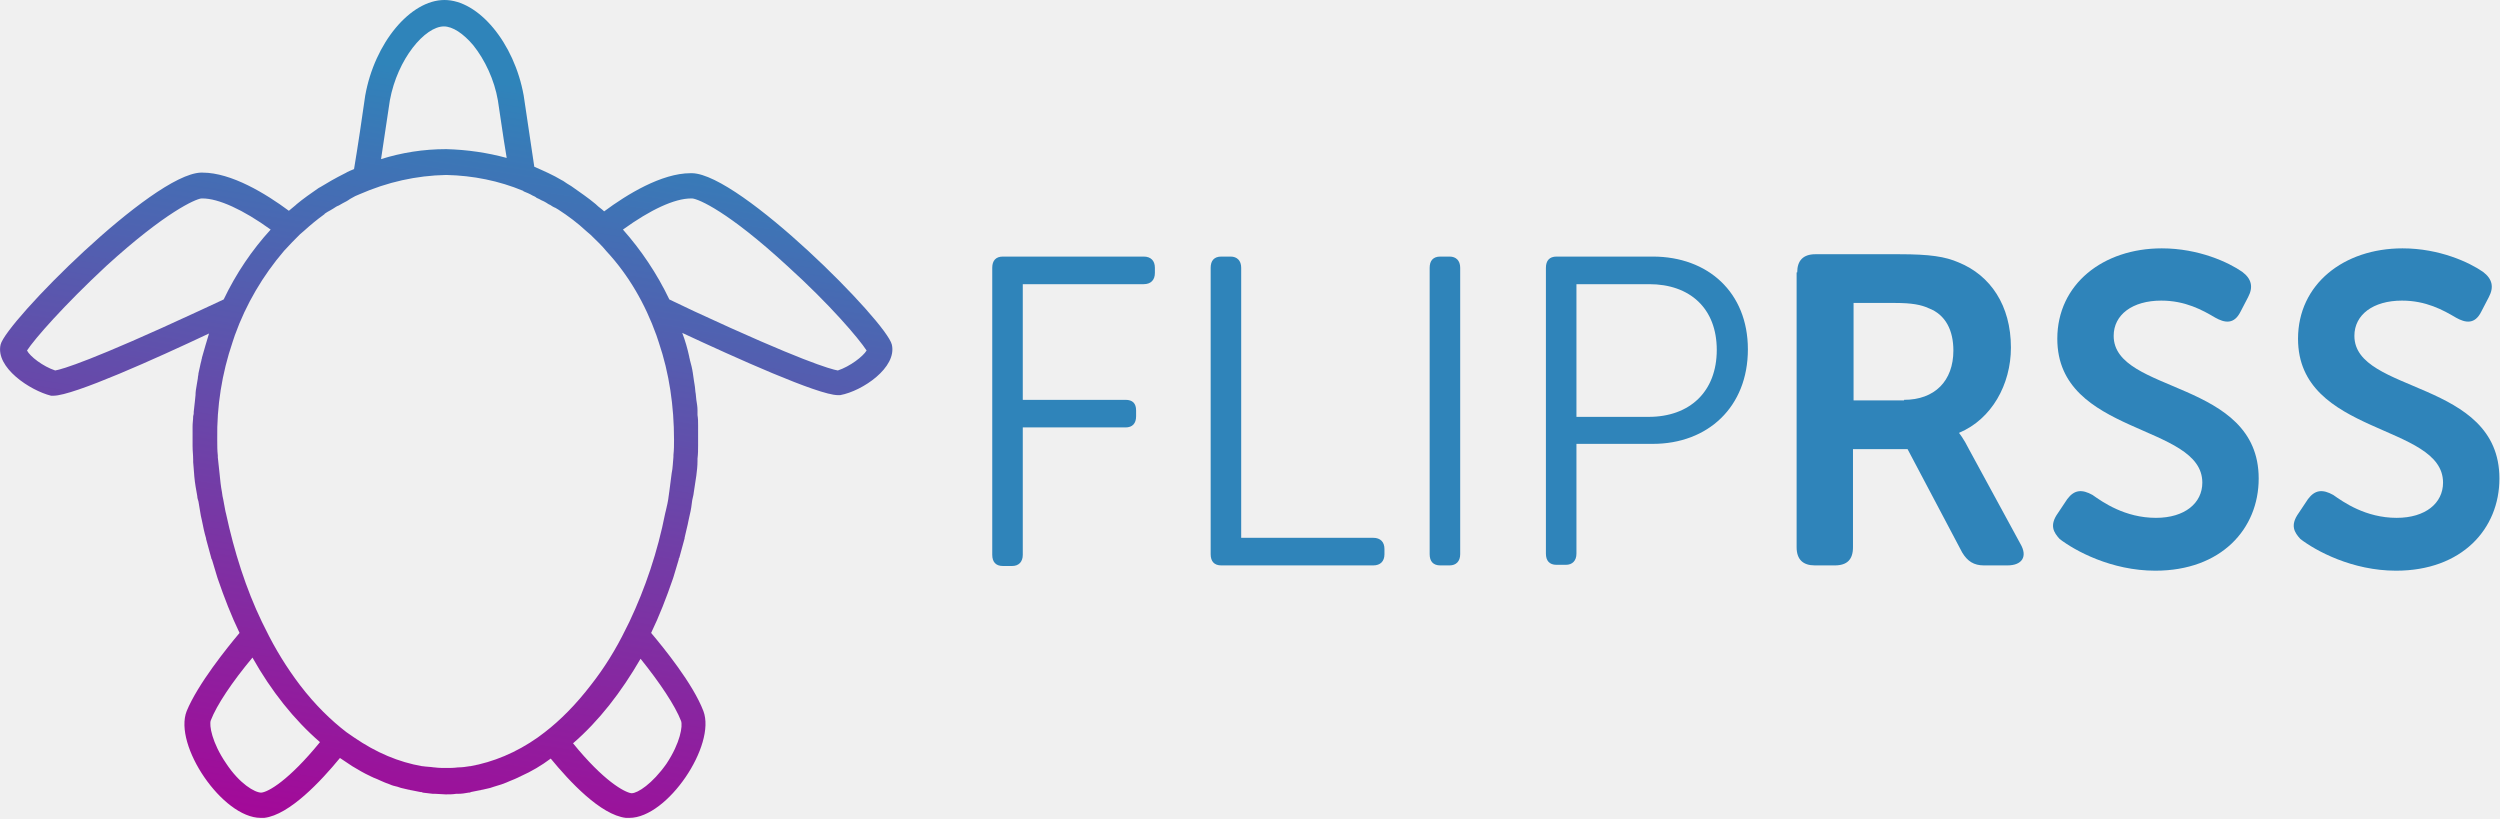
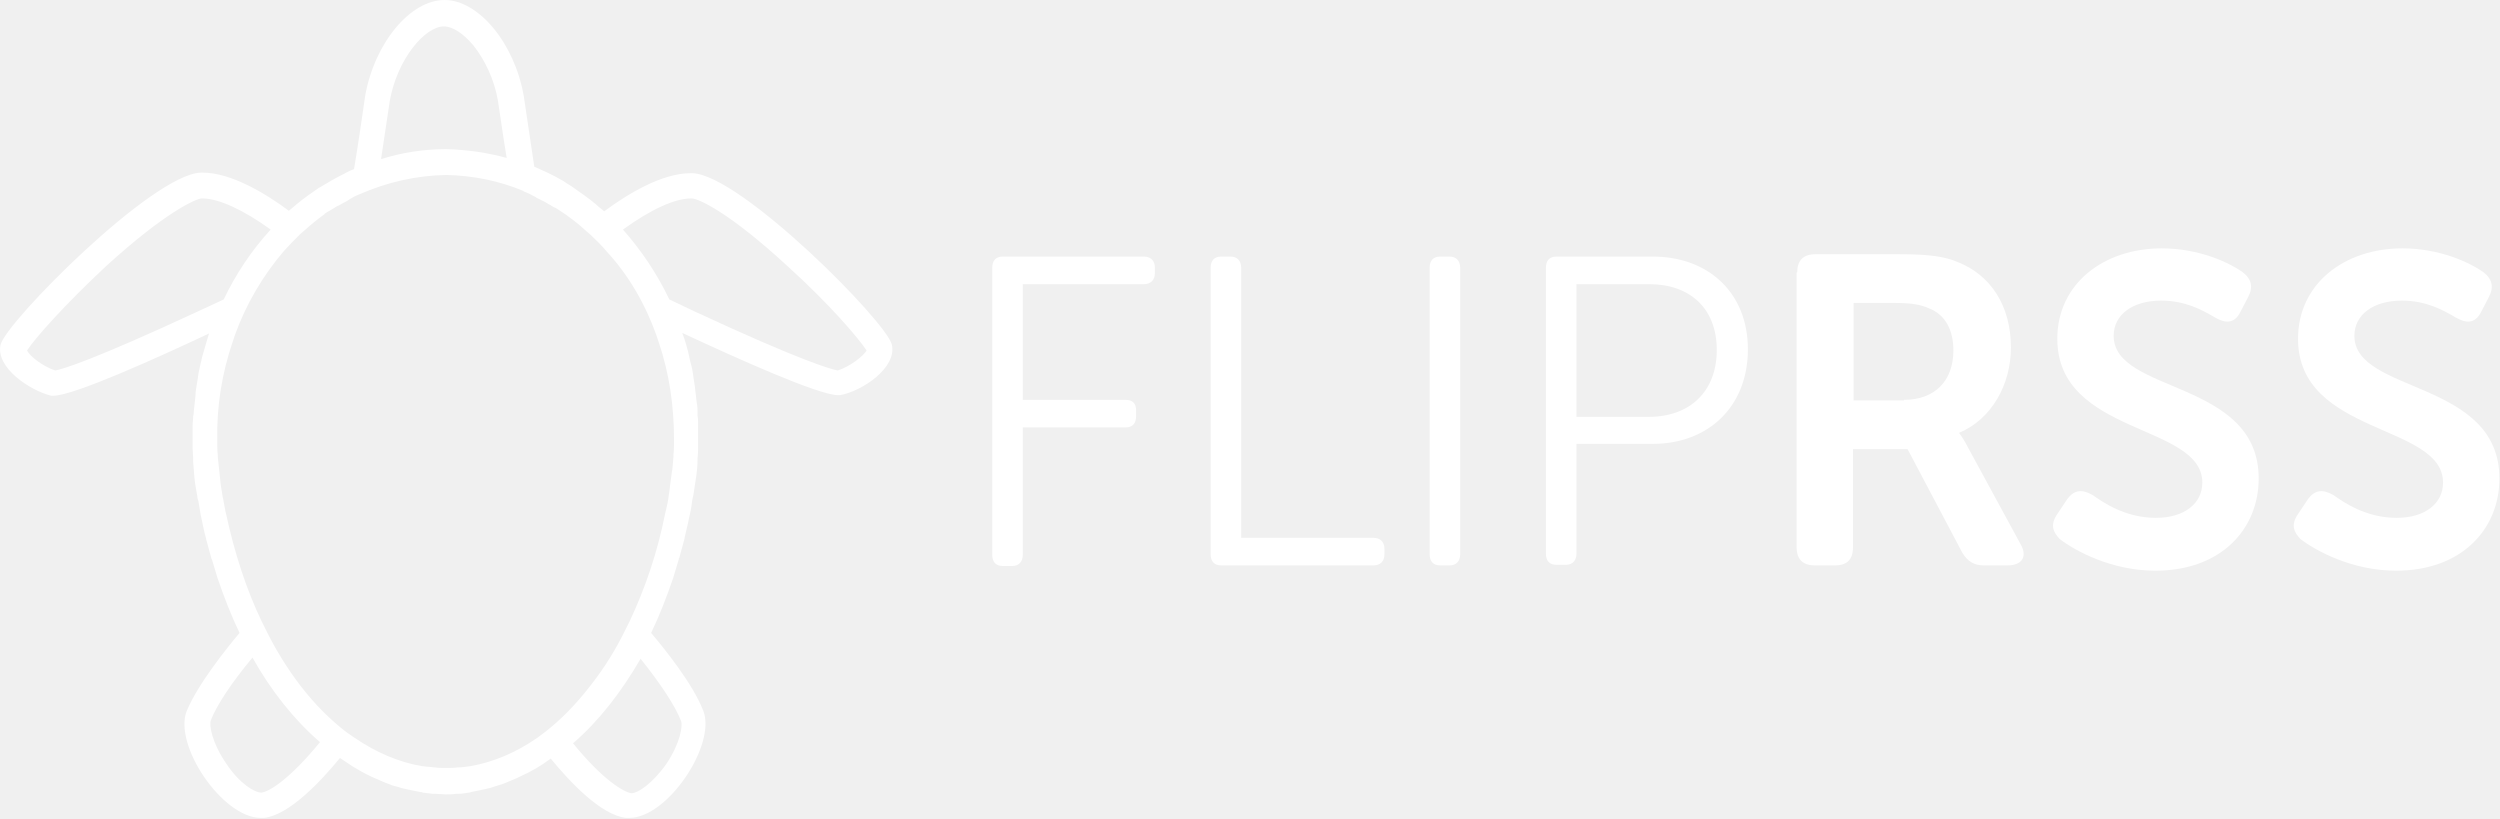
<svg xmlns="http://www.w3.org/2000/svg" viewBox="0 0 425.8 139.4">
-   <defs>
-     <linearGradient id="LinearGradient" x1="0%" y1="0%" x2="0%" y2="100%" spreadMethod="pad" gradientTransform="rotate(10)">
-       <stop offset="0%" stop-color="#2f84ba" stop-opacity="1" />
-       <stop offset="100%" stop-color="#ac0096" stop-opacity="1" />
-     </linearGradient>
-   </defs>
-   <style type="text/css">
- 	.st0{fill:#2f84ba;}
- 	.st1{fill:url(#LinearGradient);}
- </style>
-   <path class="st0" d="M169 45.6c0-1.2 0.6-1.9 1.8-1.9h24c1.2 0 1.9 0.7 1.9 1.9v0.9c0 1.2-0.7 1.9-1.9 1.9h-20.6v19.7h17.5c1.2 0 1.8 0.6 1.8 1.8v1c0 1.2-0.6 1.9-1.8 1.9h-17.5v21.7c0 1.2-0.7 1.9-1.8 1.9h-1.6c-1.2 0-1.8-0.7-1.8-1.9V45.6z" />
-   <path class="st0" d="M206.2 45.6c0-1.2 0.6-1.9 1.8-1.9h1.6c1.1 0 1.8 0.7 1.8 1.9v46h22.5c1.2 0 1.9 0.7 1.9 1.9v0.9c0 1.2-0.7 1.9-1.9 1.9H208c-1.2 0-1.8-0.7-1.8-1.9V45.6z" />
-   <path class="st0" d="M243.5 45.6c0-1.2 0.6-1.9 1.8-1.9h1.6c1.1 0 1.8 0.7 1.8 1.9v48.8c0 1.2-0.7 1.9-1.8 1.9h-1.6c-1.2 0-1.8-0.7-1.8-1.9V45.6z" />
-   <path class="st0" d="M263.3 45.6c0-1.2 0.6-1.9 1.8-1.9h16.4c9.4 0 16.2 6.1 16.2 15.8 0 9.8-6.8 16.1-16.2 16.1h-13v18.7c0 1.2-0.7 1.9-1.8 1.9h-1.6c-1.2 0-1.8-0.7-1.8-1.9V45.6zM280.8 71c7 0 11.6-4.3 11.6-11.4 0-7.1-4.6-11.2-11.5-11.2h-12.4V71H280.8z" />
-   <path class="st0" d="M306.1 46.4c0-2 1-3.1 3.1-3.1h14.3c5.2 0 7.8 0.4 10.1 1.4 5.4 2.2 8.9 7.3 8.9 14.5 0 6.3-3.3 12.2-8.8 14.5v0.1c0 0 0.7 0.8 1.7 2.8l8.7 16c1.3 2.2 0.3 3.7-2.2 3.7h-4c-1.7 0-2.8-0.7-3.7-2.2l-9.3-17.6h-9.3v16.7c0 2.1-1 3.1-3.1 3.1h-3.4c-2 0-3.1-1-3.1-3.1V46.4zM324.3 68.1c5.2 0 8.4-3.2 8.4-8.4 0-3.4-1.3-6.1-4.2-7.2 -1.3-0.6-2.9-0.9-5.7-0.9h-7.1v16.6H324.3z" />
-   <path class="st0" d="M350.5 87.4l1.6-2.4c1.2-1.6 2.5-1.7 4.3-0.7 1.7 1.2 5.5 3.9 10.8 3.9 4.9 0 7.9-2.5 7.9-6 0-10.1-24.7-8-24.7-24.5 0-9.3 7.8-15.4 17.8-15.4 6.3 0 11.4 2.4 13.7 4 1.6 1.2 1.9 2.6 1 4.3l-1.3 2.5c-1.1 2.2-2.7 1.9-4.3 1 -2.2-1.3-5.1-2.9-9.2-2.9 -4.9 0-8.1 2.4-8.1 6 0 9.9 24.7 7.4 24.7 24.3 0 8.6-6.4 15.7-17.6 15.7 -7.5 0-13.7-3.4-16.3-5.4C349.8 90.7 349 89.5 350.5 87.4z" />
-   <path class="st0" d="M391.5 87.4l1.6-2.4c1.2-1.6 2.5-1.7 4.3-0.7 1.7 1.2 5.5 3.9 10.8 3.9 4.9 0 7.9-2.5 7.9-6 0-10.1-24.7-8-24.7-24.5 0-9.3 7.8-15.4 17.8-15.4 6.3 0 11.4 2.4 13.7 4 1.6 1.2 1.9 2.6 1 4.3l-1.3 2.5c-1.1 2.2-2.7 1.9-4.3 1 -2.2-1.3-5.1-2.9-9.2-2.9 -4.9 0-8.1 2.4-8.1 6 0 9.9 24.7 7.4 24.7 24.3 0 8.6-6.4 15.7-17.6 15.7 -7.5 0-13.7-3.4-16.3-5.4C390.8 90.7 390 89.5 391.5 87.4z" />
-   <path class="st1" d="M151.9 58.7c-0.9-3.9-25.8-29-34-29.2 -0.1 0-0.2 0-0.3 0 -4.9 0-10.8 3.6-14.7 6.5l0 0c-0.4-0.4-0.9-0.7-1.3-1.1 0 0-0.1-0.1-0.1-0.1 -1.3-1.1-2.8-2.1-4.2-3.1 0 0 0 0 0 0 -0.5-0.3-1-0.6-1.4-0.9 -0.1 0-0.1-0.1-0.2-0.1 -1.5-0.9-3.1-1.6-4.7-2.3 0 0 0 0 0 0 -0.6-4-1.2-8.1-1.8-12.1 -1.6-9-7.7-16.3-13.5-16.3 -5.8 0-11.9 7.3-13.5 16.3 -0.6 4.2-1.2 8.3-1.9 12.5 -0.5 0.2-1 0.4-1.5 0.7 -0.1 0-0.1 0.1-0.2 0.1 -1.4 0.7-2.8 1.5-4.1 2.3 -0.1 0-0.1 0.1-0.2 0.1 -1.3 0.9-2.6 1.8-3.8 2.8 0 0-0.1 0.1-0.1 0.1 -0.4 0.3-0.8 0.7-1.2 1 -3.9-2.9-9.8-6.5-14.7-6.5 -0.1 0-0.2 0-0.3 0C25.9 29.7 1 54.9 0.1 58.7c-0.9 3.9 5 7.8 8.6 8.7 0.1 0 0.2 0 0.4 0 3.4 0 17.6-6.4 26.5-10.6 -0.4 1.3-0.8 2.7-1.2 4.1 0 0.2-0.1 0.3-0.1 0.5 -0.2 0.7-0.3 1.4-0.5 2.2 0 0.3-0.1 0.5-0.1 0.8 -0.1 0.4-0.1 0.8-0.2 1.2 -0.1 0.6-0.2 1.1-0.2 1.7 0 0.3-0.1 0.7-0.1 1 -0.1 0.6-0.1 1.2-0.2 1.8 0 0.3 0 0.5-0.1 0.8 0 0.6-0.1 1.1-0.1 1.7 0 0.2 0 0.4 0 0.6 0 0.7 0 1.5 0 2.2 0 0.2 0 0.4 0 0.6 0 0.8 0.1 1.5 0.1 2.3 0 0.1 0 0.3 0 0.4 0.1 0.8 0.1 1.6 0.2 2.5 0.1 1.1 0.3 2.2 0.5 3.3 0 0.3 0.1 0.6 0.2 0.9 0.1 0.8 0.3 1.6 0.4 2.4 0.1 0.3 0.1 0.6 0.2 0.9 0.2 1 0.4 2 0.7 3 0 0 0 0.1 0 0.1 0.3 1.1 0.6 2.2 0.9 3.3 0 0.1 0 0.1 0.1 0.2 0.3 1 0.6 2 0.9 3 0 0.1 0.1 0.2 0.1 0.3 1.1 3.2 2.3 6.3 3.7 9.2l0 0c-2.1 2.5-7.1 8.7-9 13.3 -2.3 5.8 6.1 18.2 12.6 18.2 0.2 0 0.4 0 0.6 0 4.3-0.5 9.7-6.3 12.9-10.2 0.7 0.5 1.4 0.9 2.1 1.4 0 0 0 0 0 0 1 0.6 2 1.2 3.1 1.7 0.1 0.1 0.3 0.1 0.4 0.2 0.5 0.2 1 0.4 1.4 0.6 0.2 0.1 0.5 0.2 0.7 0.3 0.3 0.1 0.5 0.2 0.8 0.3 0.4 0.2 0.9 0.3 1.3 0.4 0.2 0.1 0.4 0.1 0.6 0.2 0.4 0.1 0.9 0.2 1.3 0.3 0.2 0 0.3 0.1 0.5 0.1 0.5 0.1 1 0.2 1.5 0.3 0.1 0 0.3 0 0.4 0.1 0.6 0.1 1.1 0.1 1.7 0.2 0.1 0 0.2 0 0.4 0 0.6 0 1.2 0.1 1.8 0.1h0 0c0 0 0 0 0 0h0 0c0.6 0 1.2 0 1.8-0.1 0.1 0 0.2 0 0.4 0 0.6 0 1.1-0.1 1.7-0.2 0.1 0 0.3 0 0.4-0.1 0.5-0.1 1-0.2 1.5-0.3 0.2 0 0.3-0.1 0.5-0.1 0.4-0.1 0.9-0.2 1.3-0.3 0.2-0.1 0.4-0.1 0.6-0.2 0.4-0.1 0.9-0.3 1.3-0.4 0.3-0.1 0.5-0.2 0.8-0.3 0.2-0.1 0.5-0.2 0.7-0.3 0.5-0.2 1-0.4 1.4-0.6 0.1-0.1 0.3-0.1 0.4-0.2 1.8-0.8 3.5-1.8 5.1-3 3.2 3.9 8.5 9.6 12.8 10.1 0.2 0 0.4 0 0.6 0 6.5 0 14.8-12.4 12.6-18.2 -1.8-4.7-6.8-10.8-8.9-13.3l0 0c1.4-2.9 2.6-6 3.7-9.2 0-0.1 0.1-0.2 0.1-0.3 0.3-1 0.6-2 0.9-3 0-0.1 0-0.2 0.1-0.3 0.3-1.1 0.6-2.2 0.9-3.3 0 0 0 0 0-0.1 0.2-1 0.5-2 0.7-3.1 0.1-0.3 0.1-0.6 0.2-0.9 0.2-0.8 0.3-1.6 0.4-2.4 0.1-0.3 0.1-0.6 0.2-0.9 0.2-1.1 0.3-2.2 0.5-3.3 0.1-0.8 0.2-1.6 0.2-2.5 0-0.1 0-0.3 0-0.4 0.1-0.8 0.1-1.5 0.1-2.3 0-0.2 0-0.4 0-0.6 0-0.7 0-1.5 0-2.2 0-0.2 0-0.4 0-0.6 0-0.6 0-1.1-0.1-1.7 0-0.3 0-0.5 0-0.8 0-0.6-0.1-1.2-0.2-1.8 0-0.3-0.1-0.7-0.1-1 -0.1-0.5-0.1-1.1-0.2-1.6 -0.1-0.4-0.1-0.8-0.2-1.3 0-0.2-0.1-0.5-0.1-0.7 -0.1-0.7-0.3-1.5-0.5-2.2 0-0.2-0.1-0.3-0.1-0.5 -0.3-1.4-0.7-2.8-1.2-4.1v0c9 4.2 23.2 10.6 26.5 10.6 0.2 0 0.3 0 0.4 0C146.9 66.6 152.8 62.6 151.9 58.7zM111.8 57.1l0.4 1.2c1.8 5.3 2.6 10.9 2.6 16.6 0 0 0 0 0 0 0 0.9 0 1.7-0.1 2.6 0 0.1 0 0.2 0 0.3 -0.1 0.9-0.1 1.9-0.3 2.8 -0.1 1-0.3 2.1-0.4 3.1 0 0.2-0.1 0.5-0.1 0.7 -0.1 0.9-0.3 1.8-0.5 2.6 0 0.1-0.1 0.3-0.1 0.4 -1.3 6.6-3.4 12.8-6.1 18.5l-0.6 1.2c-1.7 3.5-3.7 6.7-5.9 9.5 -2.6 3.4-5.3 6.1-7.9 8.1l-1.2 0.9c-3.7 2.6-7.6 4.2-11.5 4.9 0 0 0 0-0.1 0 -0.6 0.1-1.3 0.2-1.9 0.2 0 0-0.1 0-0.1 0 -0.7 0.1-1.3 0.1-2 0.1l0 0c-0.7 0-1.3 0-2-0.1 0 0-0.1 0-0.1 0 -0.6-0.1-1.3-0.1-1.9-0.2 0 0 0 0-0.1 0 -4-0.7-7.8-2.3-11.6-4.9l-1.3-0.9c-2.6-2-5.3-4.6-7.9-8 -2.2-2.9-4.2-6.1-5.9-9.6l-0.6-1.2c-2.7-5.6-4.7-11.9-6.1-18.4 0-0.1-0.1-0.3-0.1-0.4 -0.2-0.9-0.3-1.8-0.5-2.6 0-0.2-0.1-0.5-0.1-0.7 -0.2-1-0.3-2.1-0.4-3.1 -0.1-0.9-0.2-1.9-0.3-2.8 0-0.1 0-0.2 0-0.3 -0.1-0.9-0.1-1.7-0.1-2.6 0 0 0 0 0-0.1 -0.1-5.7 0.8-11.3 2.6-16.6l0.4-1.2c1.9-5.3 4.8-10.2 8.4-14.4 0.9-1 1.8-1.9 2.7-2.8l0.7-0.6 0 0c1.1-1 2.2-1.9 3.3-2.7 0.1-0.1 0.2-0.1 0.2-0.2 0.3-0.2 0.6-0.4 1-0.6 0.2-0.1 0.3-0.2 0.5-0.3 0.3-0.2 0.6-0.4 0.9-0.5 0.2-0.1 0.5-0.3 0.7-0.4 0.4-0.2 0.8-0.4 1.2-0.7 0.3-0.2 0.6-0.3 0.9-0.5 0.2-0.1 0.5-0.2 0.7-0.3C66 31 70.9 29.9 76 29.8c4.6 0.1 9 1 13.1 2.7l0.1 0.1c0.5 0.2 1 0.4 1.5 0.7 0.2 0.1 0.5 0.2 0.7 0.4 0.3 0.1 0.6 0.3 0.8 0.4 0.3 0.1 0.6 0.3 0.8 0.4 0.2 0.1 0.4 0.3 0.7 0.4 0.3 0.2 0.6 0.4 0.9 0.5 0.2 0.1 0.3 0.2 0.5 0.3 1.7 1.1 3.3 2.3 4.8 3.7l0.7 0.6c0.9 0.9 1.9 1.8 2.7 2.8C107.1 46.9 109.9 51.8 111.8 57.1zM66.4 17.1c1.3-7.1 6-12.6 9.2-12.6h0c1.5 0 3.3 1.2 5 3.2 2 2.5 3.6 5.9 4.2 9.4l1 6.7 0.5 3.1C83 26 79.6 25.5 76 25.4c-3.9 0-7.6 0.6-11.1 1.7L66.4 17.1zM33.8 53c-18.1 8.4-23.2 9.9-24.4 10.1 -2.1-0.7-4.3-2.4-4.8-3.4 1.3-2 6.3-7.7 13.5-14.4 10.1-9.2 15.2-11.4 16.2-11.5 0.1 0 0.1 0 0.2 0 2.7 0 6.9 1.9 11.6 5.3 -3.2 3.5-5.9 7.5-8 11.9L33.8 53zM44.5 135C44.4 135 44.4 135 44.5 135c-1.1 0-3.7-1.5-6-5 -2.4-3.5-2.9-6.5-2.6-7.3 1-2.6 3.6-6.5 7.1-10.7 3.2 5.7 7.1 10.6 11.5 14.4C49.2 132.9 45.7 134.9 44.5 135zM116 122.8c0.3 0.8-0.1 3.7-2.5 7.3 -2.4 3.4-4.9 5-5.9 5 0 0-0.1 0-0.1 0 -1.2-0.2-4.7-2.1-9.9-8.5 4.4-3.8 8.2-8.7 11.5-14.4C112.4 116.3 115 120.2 116 122.8zM142.7 63.1c-1.2-0.2-6.4-1.7-24.5-10.1l-4.2-2c-2.1-4.4-4.8-8.4-7.9-11.9 4.7-3.4 8.8-5.3 11.6-5.3 0.1 0 0.1 0 0.2 0 1.1 0.1 6.1 2.2 16.2 11.5 7.3 6.6 12.2 12.4 13.5 14.4C147 60.7 144.8 62.4 142.7 63.1z" />
+   <path fill="#ffffff" d="M169 45.6c0-1.2 0.6-1.9 1.8-1.9h24c1.2 0 1.9 0.7 1.9 1.9v0.9c0 1.2-0.7 1.9-1.9 1.9h-20.6v19.7h17.5c1.2 0 1.8 0.6 1.8 1.8v1c0 1.2-0.6 1.9-1.8 1.9h-17.5v21.7c0 1.2-0.7 1.9-1.8 1.9h-1.6c-1.2 0-1.8-0.7-1.8-1.9V45.6z" />
+   <path fill="#ffffff" d="M206.2 45.6c0-1.2 0.6-1.9 1.8-1.9h1.6c1.1 0 1.8 0.7 1.8 1.9v46h22.5c1.2 0 1.9 0.7 1.9 1.9v0.9c0 1.2-0.7 1.9-1.9 1.9H208c-1.2 0-1.8-0.7-1.8-1.9V45.6z" />
+   <path fill="#ffffff" d="M243.5 45.6c0-1.2 0.6-1.9 1.8-1.9h1.6c1.1 0 1.8 0.7 1.8 1.9v48.8c0 1.2-0.7 1.9-1.8 1.9h-1.6c-1.2 0-1.8-0.7-1.8-1.9V45.6z" />
+   <path fill="#ffffff" d="M263.3 45.6c0-1.2 0.6-1.9 1.8-1.9h16.4c9.4 0 16.2 6.1 16.2 15.8 0 9.8-6.8 16.1-16.2 16.1h-13v18.7c0 1.2-0.7 1.9-1.8 1.9h-1.6c-1.2 0-1.8-0.7-1.8-1.9V45.6zM280.8 71c7 0 11.6-4.3 11.6-11.4 0-7.1-4.6-11.2-11.5-11.2h-12.4V71H280.8z" />
+   <path fill="#ffffff" d="M306.1 46.4c0-2 1-3.1 3.1-3.1h14.3c5.2 0 7.8 0.4 10.1 1.4 5.4 2.2 8.9 7.3 8.9 14.5 0 6.3-3.3 12.2-8.8 14.5v0.1c0 0 0.7 0.8 1.7 2.8l8.7 16c1.3 2.2 0.3 3.7-2.2 3.7h-4c-1.7 0-2.8-0.7-3.7-2.2l-9.3-17.6h-9.3v16.7c0 2.1-1 3.1-3.1 3.1h-3.4c-2 0-3.1-1-3.1-3.1V46.4zM324.3 68.1c5.2 0 8.4-3.2 8.4-8.4 0-3.4-1.3-6.1-4.2-7.2 -1.3-0.6-2.9-0.9-5.7-0.9h-7.1v16.6H324.3z" />
+   <path fill="#ffffff" d="M350.5 87.4l1.6-2.4c1.2-1.6 2.5-1.7 4.3-0.7 1.7 1.2 5.5 3.9 10.8 3.9 4.9 0 7.9-2.5 7.9-6 0-10.1-24.7-8-24.7-24.5 0-9.3 7.8-15.4 17.8-15.4 6.3 0 11.4 2.4 13.7 4 1.6 1.2 1.9 2.6 1 4.3l-1.3 2.5c-1.1 2.2-2.7 1.9-4.3 1 -2.2-1.3-5.1-2.9-9.2-2.9 -4.9 0-8.1 2.4-8.1 6 0 9.9 24.7 7.4 24.7 24.3 0 8.6-6.4 15.7-17.6 15.7 -7.5 0-13.7-3.4-16.3-5.4C349.8 90.7 349 89.5 350.5 87.4z" />
+   <path fill="#ffffff" d="M391.5 87.4l1.6-2.4c1.2-1.6 2.5-1.7 4.3-0.7 1.7 1.2 5.5 3.9 10.8 3.9 4.9 0 7.9-2.5 7.9-6 0-10.1-24.7-8-24.7-24.5 0-9.3 7.8-15.4 17.8-15.4 6.3 0 11.4 2.4 13.7 4 1.6 1.2 1.9 2.6 1 4.3l-1.3 2.5c-1.1 2.2-2.7 1.9-4.3 1 -2.2-1.3-5.1-2.9-9.2-2.9 -4.9 0-8.1 2.4-8.1 6 0 9.9 24.7 7.4 24.7 24.3 0 8.6-6.4 15.7-17.6 15.7 -7.5 0-13.7-3.4-16.3-5.4C390.8 90.7 390 89.5 391.5 87.4z" />
+   <path fill="#ffffff" d="M151.9 58.7c-0.9-3.9-25.8-29-34-29.2 -0.1 0-0.2 0-0.3 0 -4.9 0-10.8 3.6-14.7 6.5l0 0c-0.4-0.4-0.9-0.7-1.3-1.1 0 0-0.1-0.1-0.1-0.1 -1.3-1.1-2.8-2.1-4.2-3.1 0 0 0 0 0 0 -0.5-0.3-1-0.6-1.4-0.9 -0.1 0-0.1-0.1-0.2-0.1 -1.5-0.9-3.1-1.6-4.7-2.3 0 0 0 0 0 0 -0.6-4-1.2-8.1-1.8-12.1 -1.6-9-7.7-16.3-13.5-16.3 -5.8 0-11.9 7.3-13.5 16.3 -0.6 4.2-1.2 8.3-1.9 12.5 -0.5 0.2-1 0.4-1.5 0.7 -0.1 0-0.1 0.1-0.2 0.1 -1.4 0.7-2.8 1.5-4.1 2.3 -0.1 0-0.1 0.1-0.2 0.1 -1.3 0.9-2.6 1.8-3.8 2.8 0 0-0.1 0.1-0.1 0.1 -0.4 0.3-0.8 0.7-1.2 1 -3.9-2.9-9.8-6.5-14.7-6.5 -0.1 0-0.2 0-0.3 0C25.9 29.7 1 54.9 0.1 58.7c-0.9 3.9 5 7.8 8.6 8.7 0.1 0 0.2 0 0.4 0 3.4 0 17.6-6.4 26.5-10.6 -0.4 1.3-0.8 2.7-1.2 4.1 0 0.2-0.1 0.3-0.1 0.5 -0.2 0.7-0.3 1.4-0.5 2.2 0 0.3-0.1 0.5-0.1 0.8 -0.1 0.4-0.1 0.8-0.2 1.2 -0.1 0.6-0.2 1.1-0.2 1.7 0 0.3-0.1 0.7-0.1 1 -0.1 0.6-0.1 1.2-0.2 1.8 0 0.3 0 0.5-0.1 0.8 0 0.6-0.1 1.1-0.1 1.7 0 0.2 0 0.4 0 0.6 0 0.7 0 1.5 0 2.2 0 0.2 0 0.4 0 0.6 0 0.8 0.1 1.5 0.1 2.3 0 0.1 0 0.3 0 0.4 0.1 0.8 0.1 1.6 0.2 2.5 0.1 1.1 0.3 2.2 0.5 3.3 0 0.3 0.1 0.6 0.2 0.9 0.1 0.8 0.3 1.6 0.4 2.4 0.1 0.3 0.1 0.6 0.2 0.9 0.2 1 0.4 2 0.7 3 0 0 0 0.1 0 0.1 0.3 1.1 0.6 2.2 0.9 3.3 0 0.1 0 0.1 0.1 0.2 0.3 1 0.6 2 0.9 3 0 0.1 0.1 0.2 0.1 0.3 1.1 3.2 2.3 6.3 3.7 9.2l0 0c-2.1 2.5-7.1 8.7-9 13.3 -2.3 5.8 6.1 18.2 12.6 18.2 0.2 0 0.4 0 0.6 0 4.3-0.5 9.7-6.3 12.9-10.2 0.7 0.5 1.4 0.9 2.1 1.4 0 0 0 0 0 0 1 0.6 2 1.2 3.1 1.7 0.1 0.1 0.3 0.1 0.4 0.2 0.5 0.2 1 0.4 1.4 0.6 0.2 0.1 0.5 0.2 0.7 0.3 0.3 0.1 0.5 0.2 0.8 0.3 0.4 0.2 0.9 0.3 1.3 0.4 0.2 0.1 0.4 0.1 0.6 0.2 0.4 0.1 0.9 0.2 1.3 0.3 0.2 0 0.3 0.1 0.5 0.1 0.5 0.1 1 0.2 1.5 0.3 0.1 0 0.3 0 0.4 0.1 0.6 0.1 1.1 0.1 1.7 0.2 0.1 0 0.2 0 0.4 0 0.6 0 1.2 0.1 1.8 0.1h0 0c0 0 0 0 0 0h0 0c0.6 0 1.2 0 1.8-0.1 0.1 0 0.2 0 0.4 0 0.6 0 1.1-0.1 1.7-0.2 0.1 0 0.3 0 0.4-0.1 0.5-0.1 1-0.2 1.5-0.3 0.2 0 0.3-0.1 0.5-0.1 0.4-0.1 0.9-0.2 1.3-0.3 0.2-0.1 0.4-0.1 0.6-0.2 0.4-0.1 0.9-0.3 1.3-0.4 0.3-0.1 0.5-0.2 0.8-0.3 0.2-0.1 0.5-0.2 0.7-0.3 0.5-0.2 1-0.4 1.4-0.6 0.1-0.1 0.3-0.1 0.4-0.2 1.8-0.8 3.5-1.8 5.1-3 3.2 3.9 8.5 9.6 12.8 10.1 0.2 0 0.4 0 0.6 0 6.5 0 14.8-12.4 12.6-18.2 -1.8-4.7-6.8-10.8-8.9-13.3l0 0c1.4-2.9 2.6-6 3.7-9.2 0-0.1 0.1-0.2 0.1-0.3 0.3-1 0.6-2 0.9-3 0-0.1 0-0.2 0.1-0.3 0.3-1.1 0.6-2.2 0.9-3.3 0 0 0 0 0-0.1 0.2-1 0.5-2 0.7-3.1 0.1-0.3 0.1-0.6 0.2-0.9 0.2-0.8 0.3-1.6 0.4-2.4 0.1-0.3 0.1-0.6 0.2-0.9 0.2-1.1 0.3-2.2 0.5-3.3 0.1-0.8 0.2-1.6 0.2-2.5 0-0.1 0-0.3 0-0.4 0.1-0.8 0.1-1.5 0.1-2.3 0-0.2 0-0.4 0-0.6 0-0.7 0-1.5 0-2.2 0-0.2 0-0.4 0-0.6 0-0.6 0-1.1-0.1-1.7 0-0.3 0-0.5 0-0.8 0-0.6-0.1-1.2-0.2-1.8 0-0.3-0.1-0.7-0.1-1 -0.1-0.5-0.1-1.1-0.2-1.6 -0.1-0.4-0.1-0.8-0.2-1.3 0-0.2-0.1-0.5-0.1-0.7 -0.1-0.7-0.3-1.5-0.5-2.2 0-0.2-0.1-0.3-0.1-0.5 -0.3-1.4-0.7-2.8-1.2-4.1v0c9 4.2 23.2 10.6 26.5 10.6 0.2 0 0.3 0 0.4 0C146.9 66.6 152.8 62.6 151.9 58.7zM111.8 57.1l0.4 1.2c1.8 5.3 2.6 10.9 2.6 16.6 0 0 0 0 0 0 0 0.9 0 1.7-0.1 2.6 0 0.1 0 0.2 0 0.3 -0.1 0.9-0.1 1.9-0.3 2.8 -0.1 1-0.3 2.1-0.4 3.1 0 0.2-0.1 0.5-0.1 0.7 -0.1 0.9-0.3 1.8-0.5 2.6 0 0.1-0.1 0.3-0.1 0.4 -1.3 6.6-3.4 12.8-6.1 18.5l-0.6 1.2c-1.7 3.5-3.7 6.7-5.9 9.5 -2.6 3.4-5.3 6.1-7.9 8.1l-1.2 0.9c-3.7 2.6-7.6 4.2-11.5 4.9 0 0 0 0-0.1 0 -0.6 0.1-1.3 0.2-1.9 0.2 0 0-0.1 0-0.1 0 -0.7 0.1-1.3 0.1-2 0.1l0 0c-0.7 0-1.3 0-2-0.1 0 0-0.1 0-0.1 0 -0.6-0.1-1.3-0.1-1.9-0.2 0 0 0 0-0.1 0 -4-0.7-7.8-2.3-11.6-4.9l-1.3-0.9c-2.6-2-5.3-4.6-7.9-8 -2.2-2.9-4.2-6.1-5.9-9.6l-0.6-1.2c-2.7-5.6-4.7-11.9-6.1-18.4 0-0.1-0.1-0.3-0.1-0.4 -0.2-0.9-0.3-1.8-0.5-2.6 0-0.2-0.1-0.5-0.1-0.7 -0.2-1-0.3-2.1-0.4-3.1 -0.1-0.9-0.2-1.9-0.3-2.8 0-0.1 0-0.2 0-0.3 -0.1-0.9-0.1-1.7-0.1-2.6 0 0 0 0 0-0.1 -0.1-5.7 0.8-11.3 2.6-16.6l0.4-1.2c1.9-5.3 4.8-10.2 8.4-14.4 0.9-1 1.8-1.9 2.7-2.8l0.7-0.6 0 0c1.1-1 2.2-1.9 3.3-2.7 0.1-0.1 0.2-0.1 0.2-0.2 0.3-0.2 0.6-0.4 1-0.6 0.2-0.1 0.3-0.2 0.5-0.3 0.3-0.2 0.6-0.4 0.9-0.5 0.2-0.1 0.5-0.3 0.7-0.4 0.4-0.2 0.8-0.4 1.2-0.7 0.3-0.2 0.6-0.3 0.9-0.5 0.2-0.1 0.5-0.2 0.7-0.3C66 31 70.9 29.9 76 29.8c4.6 0.1 9 1 13.1 2.7l0.1 0.1c0.5 0.2 1 0.4 1.5 0.7 0.2 0.1 0.5 0.2 0.7 0.4 0.3 0.1 0.6 0.3 0.8 0.4 0.3 0.1 0.6 0.3 0.8 0.4 0.2 0.1 0.4 0.3 0.7 0.4 0.3 0.2 0.6 0.4 0.9 0.5 0.2 0.1 0.3 0.2 0.5 0.3 1.7 1.1 3.3 2.3 4.8 3.7l0.7 0.6c0.9 0.9 1.9 1.8 2.7 2.8C107.1 46.9 109.9 51.8 111.8 57.1zM66.4 17.1c1.3-7.1 6-12.6 9.2-12.6h0c1.5 0 3.3 1.2 5 3.2 2 2.5 3.6 5.9 4.2 9.4l1 6.7 0.5 3.1C83 26 79.6 25.5 76 25.4c-3.9 0-7.6 0.6-11.1 1.7L66.4 17.1zM33.8 53c-18.1 8.4-23.2 9.9-24.4 10.1 -2.1-0.7-4.3-2.4-4.8-3.4 1.3-2 6.3-7.7 13.5-14.4 10.1-9.2 15.2-11.4 16.2-11.5 0.1 0 0.1 0 0.2 0 2.7 0 6.9 1.9 11.6 5.3 -3.2 3.5-5.9 7.5-8 11.9L33.8 53zM44.5 135C44.4 135 44.4 135 44.5 135c-1.1 0-3.7-1.5-6-5 -2.4-3.5-2.9-6.5-2.6-7.3 1-2.6 3.6-6.5 7.1-10.7 3.2 5.7 7.1 10.6 11.5 14.4C49.2 132.9 45.7 134.9 44.5 135zM116 122.8c0.3 0.8-0.1 3.7-2.5 7.3 -2.4 3.4-4.9 5-5.9 5 0 0-0.1 0-0.1 0 -1.2-0.2-4.7-2.1-9.9-8.5 4.4-3.8 8.2-8.7 11.5-14.4C112.4 116.3 115 120.2 116 122.8zM142.7 63.1c-1.2-0.2-6.4-1.7-24.5-10.1l-4.2-2c-2.1-4.4-4.8-8.4-7.9-11.9 4.7-3.4 8.8-5.3 11.6-5.3 0.1 0 0.1 0 0.2 0 1.1 0.1 6.1 2.2 16.2 11.5 7.3 6.6 12.2 12.4 13.5 14.4C147 60.7 144.8 62.4 142.7 63.1z" />
</svg>
